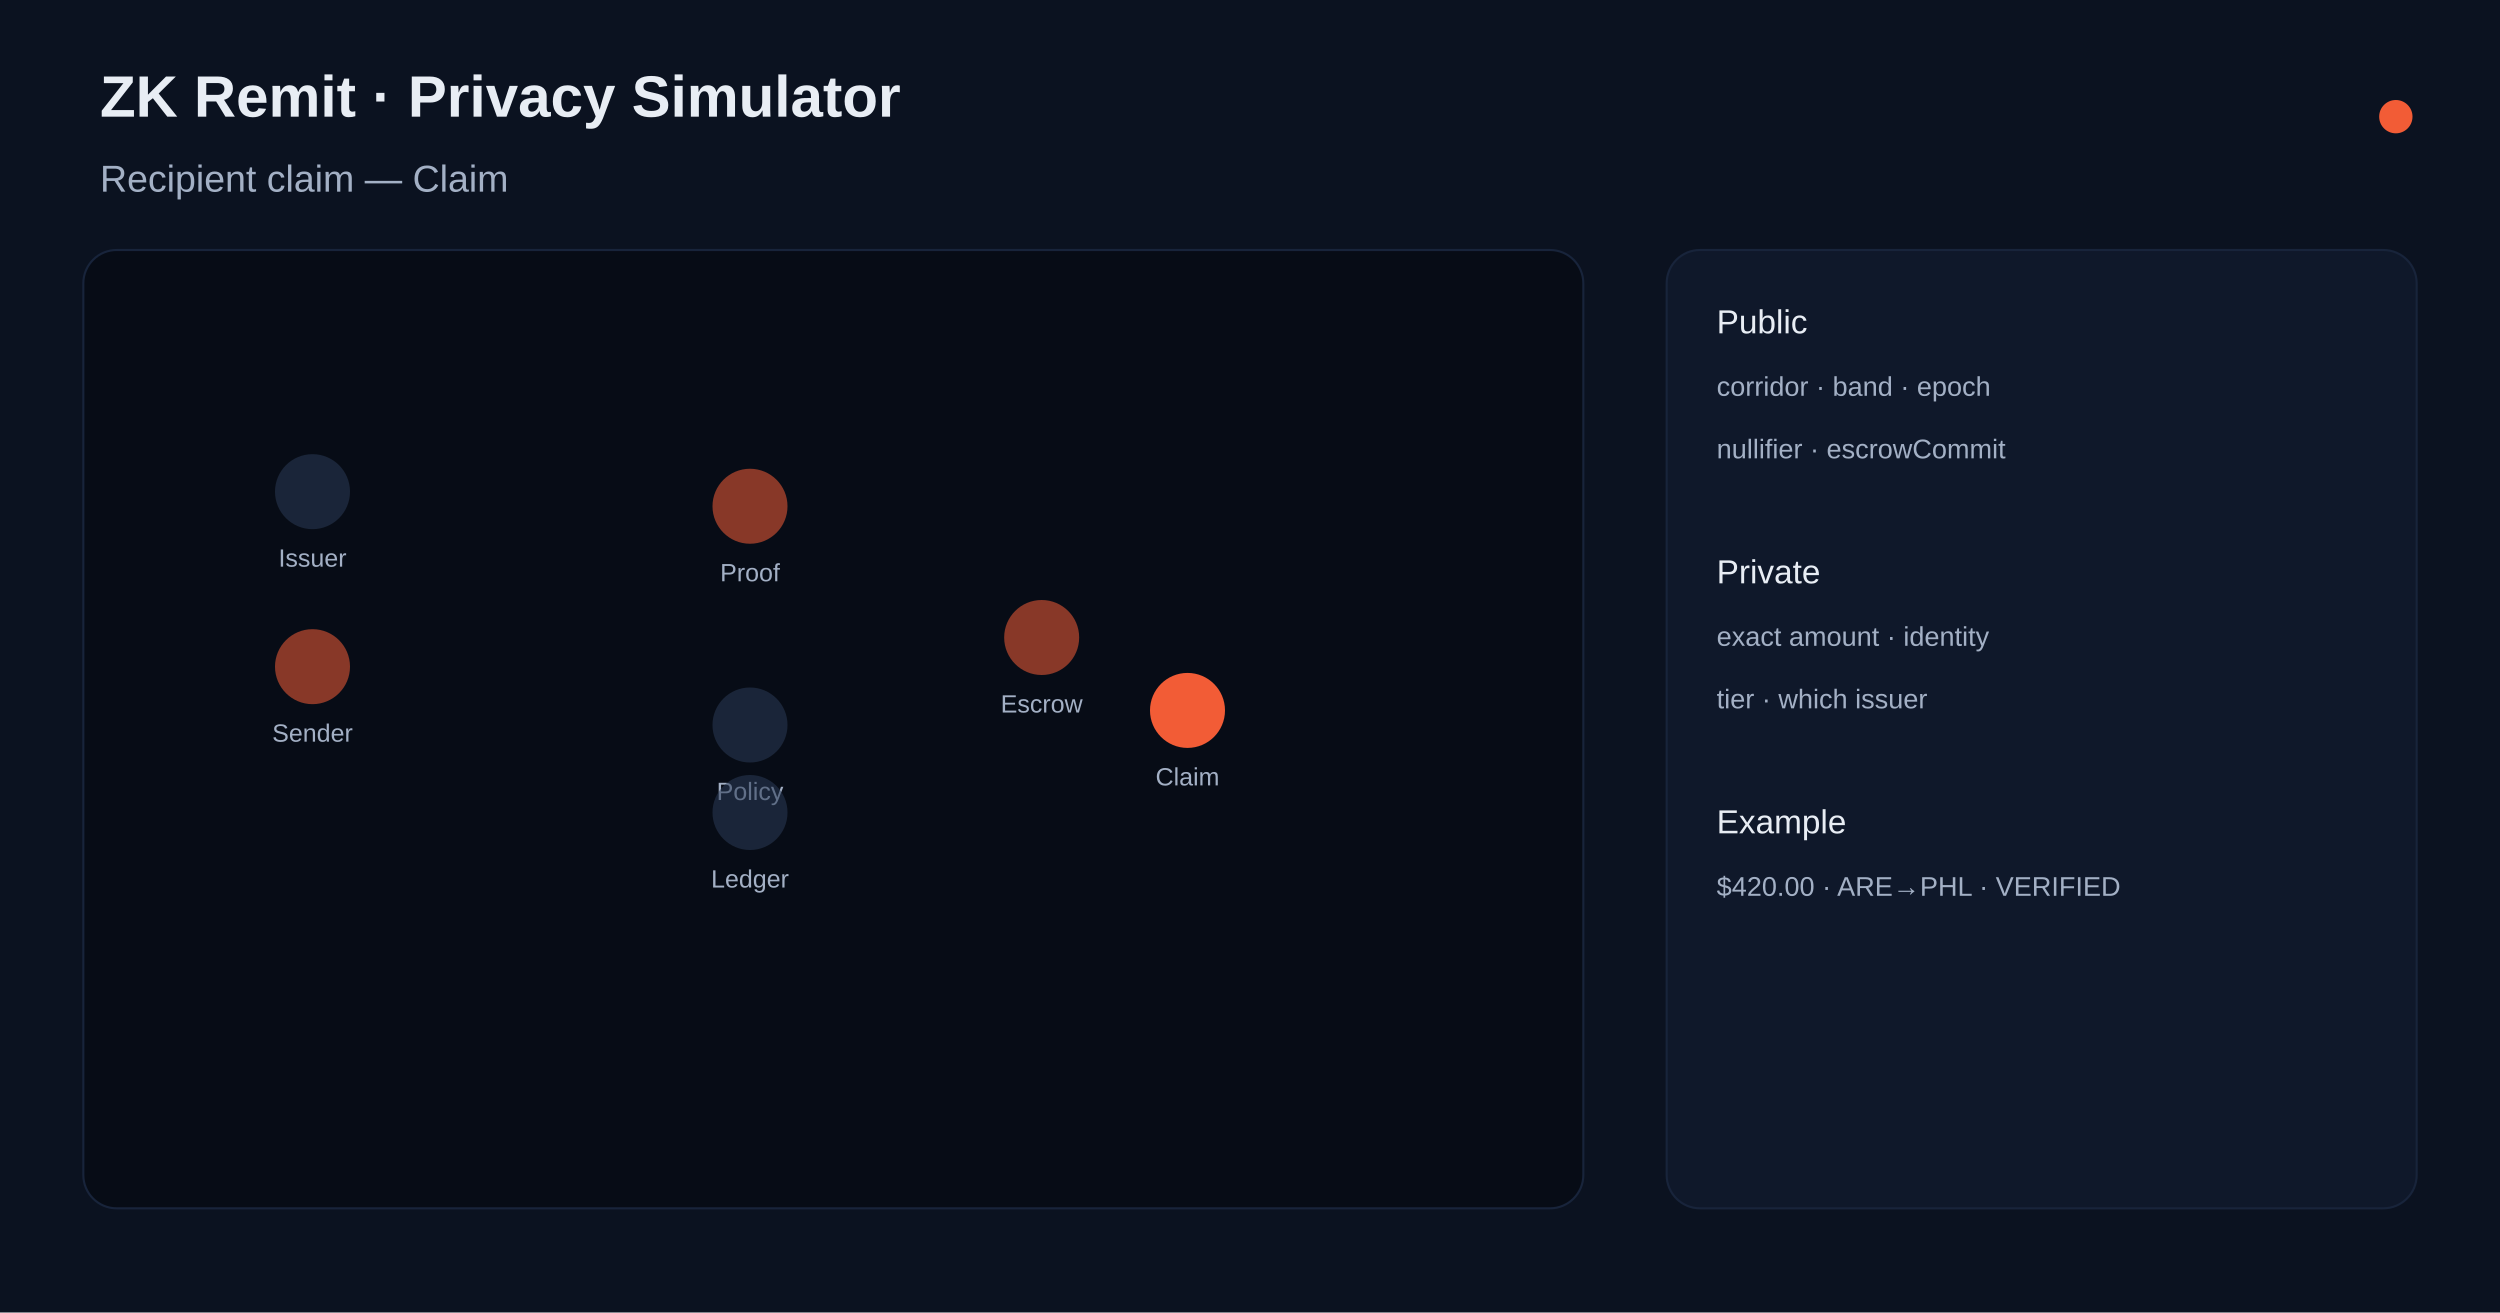
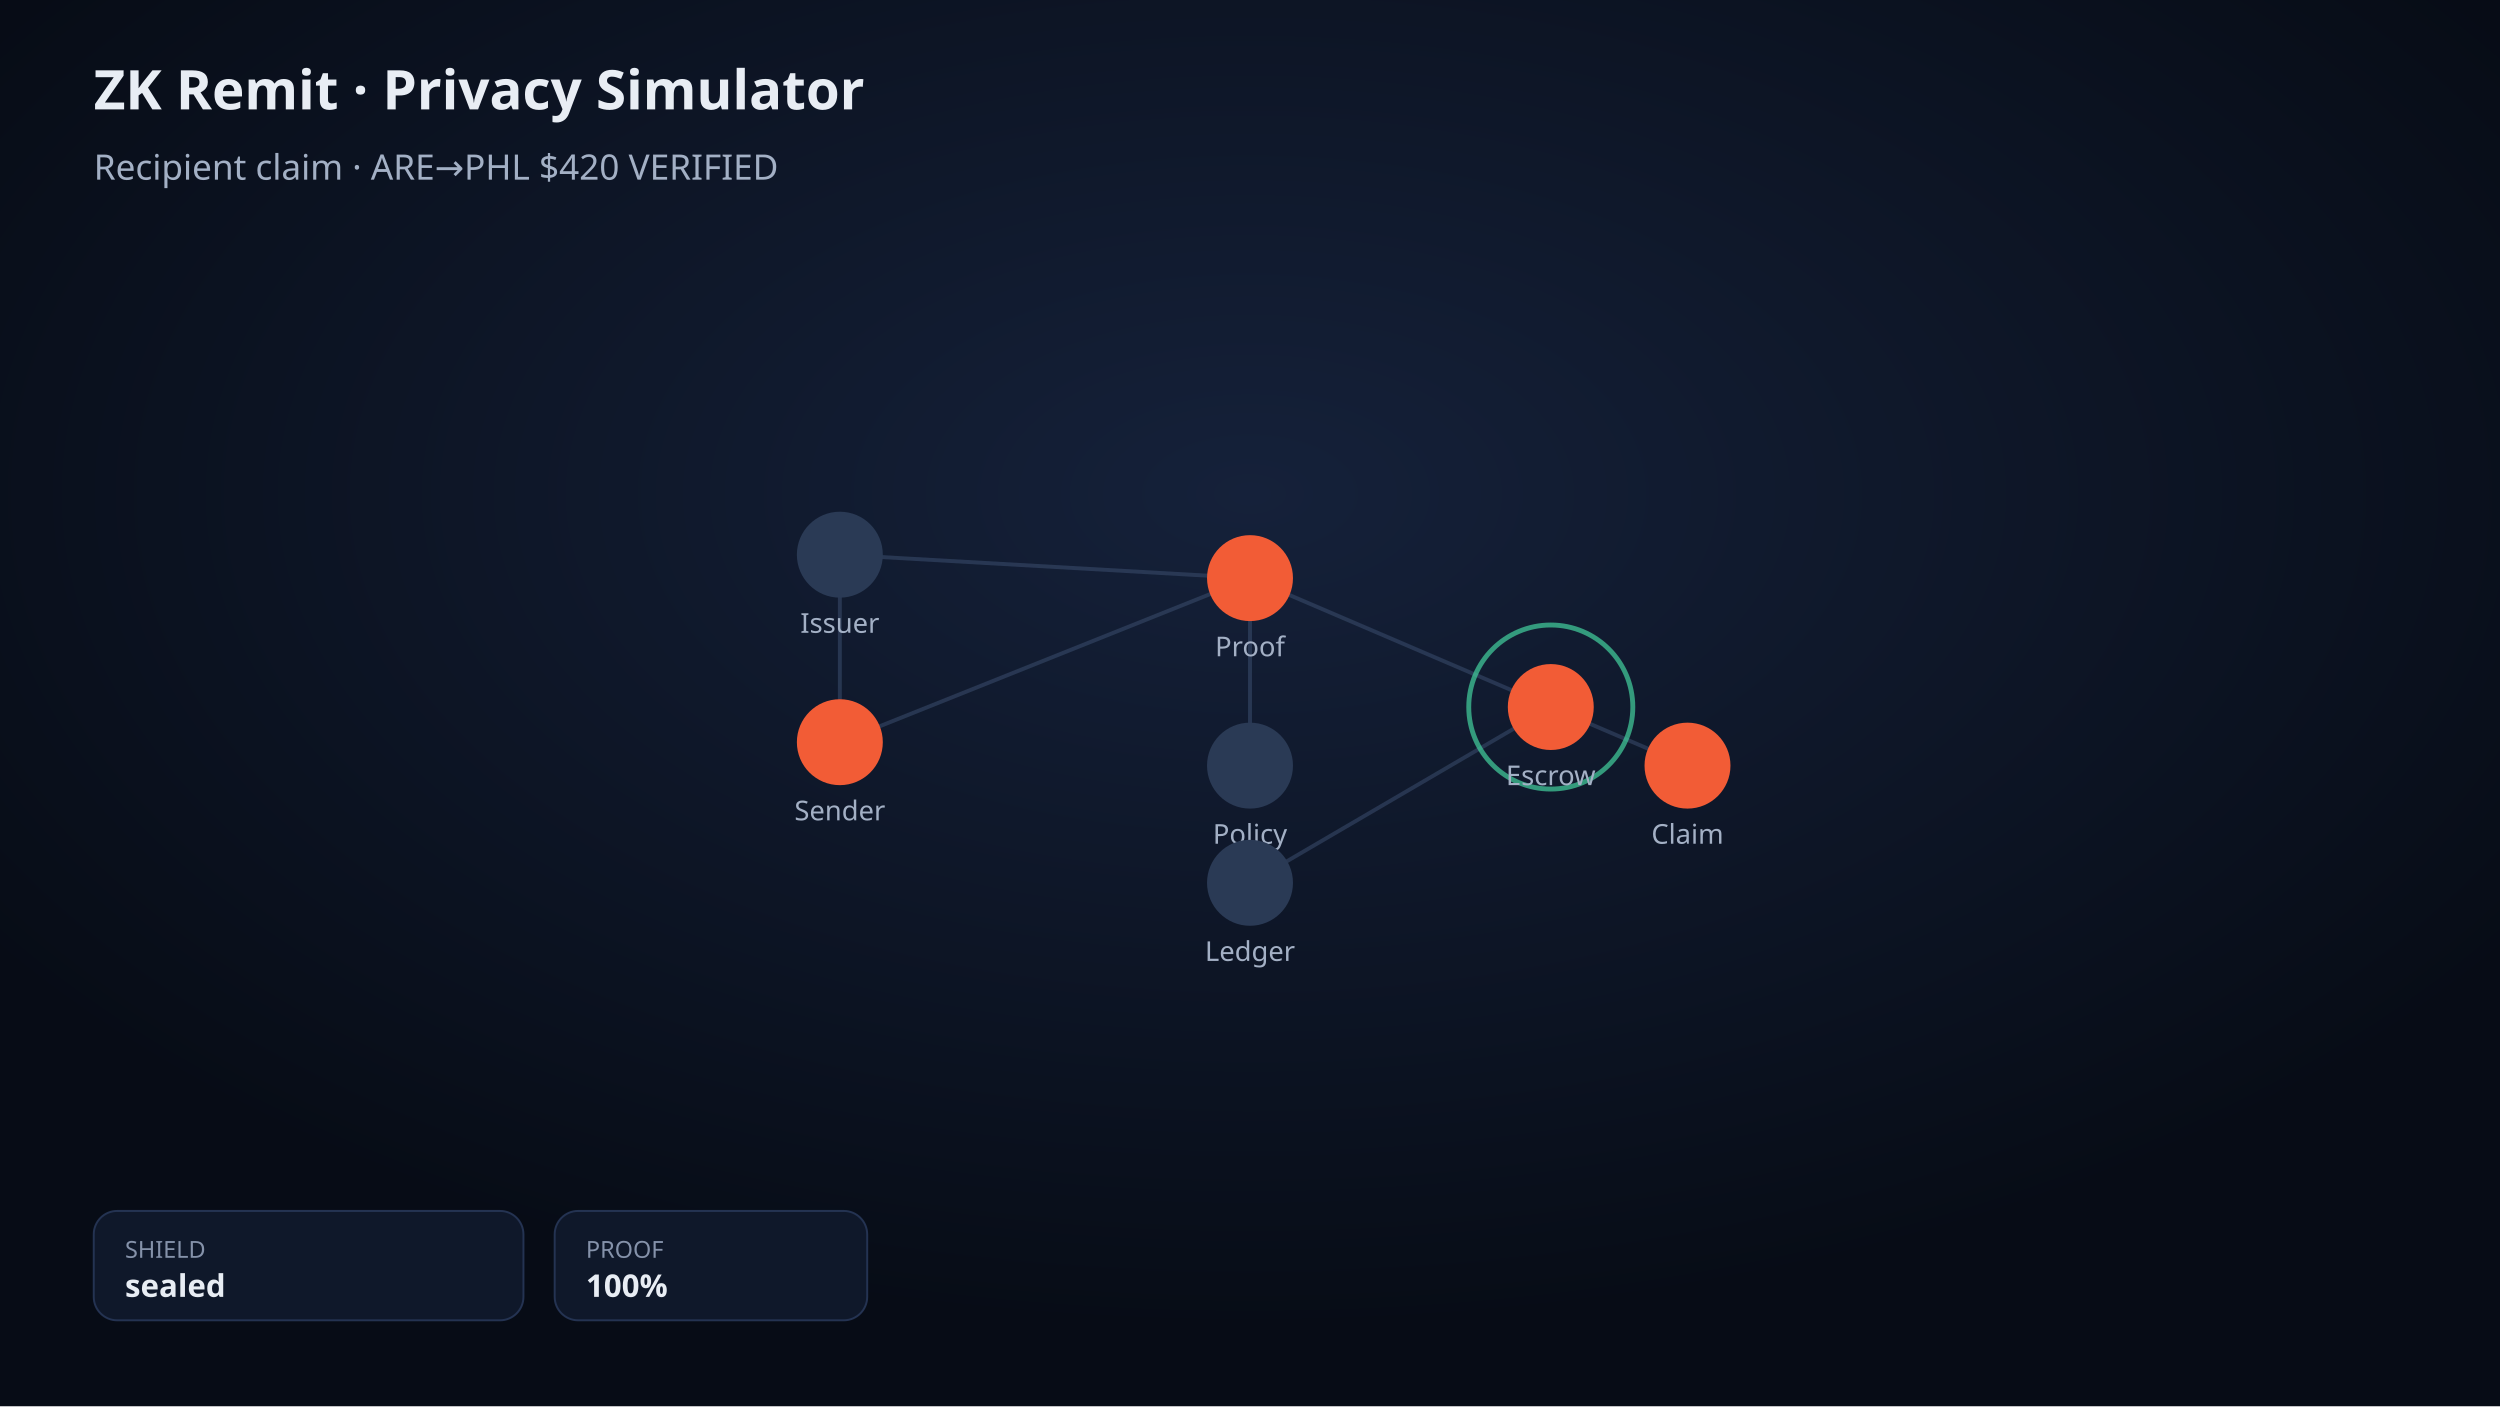
- <svg xmlns="http://www.w3.org/2000/svg" width="1200" height="630" viewBox="0 0 1200 630">
-   <rect width="1200" height="630" fill="#0B1220" />
-   <text x="48" y="56" fill="#E8EDF4" font-size="28" font-family="Arial" font-weight="700">ZK Remit · Privacy Simulator</text>
-   <text x="48" y="92" fill="#A3B0C5" font-size="18" font-family="Arial">Recipient claim — Claim</text>
-   <rect x="40" y="120" width="720" height="460" rx="16" fill="#070c16" stroke="#18243B" />
-   <g transform="translate(40,120)">
-     <circle cx="110" cy="200" r="18" fill="#F25C36" opacity="0.55" />
-     <text x="110" y="236" text-anchor="middle" fill="#A3B0C5" font-size="12" font-family="Arial">Sender</text>
-     <circle cx="110" cy="116.0" r="18" fill="#2a3a55" opacity="0.55" />
-     <text x="110" y="152.0" text-anchor="middle" fill="#A3B0C5" font-size="12" font-family="Arial">Issuer</text>
-     <circle cx="320" cy="228.0" r="18" fill="#2a3a55" opacity="0.55" />
-     <text x="320" y="264.0" text-anchor="middle" fill="#A3B0C5" font-size="12" font-family="Arial">Policy</text>
-     <circle cx="320" cy="123.0" r="18" fill="#F25C36" opacity="0.55" />
-     <text x="320" y="159.0" text-anchor="middle" fill="#A3B0C5" font-size="12" font-family="Arial">Proof</text>
-     <circle cx="460.0" cy="186.0" r="18" fill="#F25C36" opacity="0.55" />
-     <text x="460.0" y="222.0" text-anchor="middle" fill="#A3B0C5" font-size="12" font-family="Arial">Escrow</text>
-     <circle cx="320" cy="270.0" r="18" fill="#2a3a55" opacity="0.55" />
-     <text x="320" y="306.0" text-anchor="middle" fill="#A3B0C5" font-size="12" font-family="Arial">Ledger</text>
-     <circle cx="530.0" cy="221.0" r="18" fill="#F25C36" opacity="1.0" />
-     <text x="530.0" y="257.0" text-anchor="middle" fill="#A3B0C5" font-size="12" font-family="Arial">Claim</text>
+ <svg xmlns="http://www.w3.org/2000/svg" viewBox="0 0 1280 720" width="1280" height="720">
+   <defs>
+     <radialGradient id="g" cx="50%" cy="35%" r="60%">
+       <stop offset="0%" stop-color="#15213a" />
+       <stop offset="100%" stop-color="#070c16" />
+     </radialGradient>
+   </defs>
+   <rect width="1280" height="720" fill="url(#g)" />
+   <text x="48" y="56" fill="#E8EDF4" font-family="Archivo,Segoe UI,sans-serif" font-size="28" font-weight="700">ZK Remit · Privacy Simulator</text>
+   <text x="48" y="92" fill="#A3B0C5" font-family="Archivo,Segoe UI,sans-serif" font-size="18">Recipient claim · ARE→PHL $420 VERIFIED</text>
+   <g transform="translate(640 380)">
+     <line x1="-210" y1="0" x2="-210" y2="-96.0" stroke="#3a4d6e" stroke-width="2" opacity="0.55" />
+     <line x1="-210" y1="-96.0" x2="0" y2="-84.0" stroke="#3a4d6e" stroke-width="2" opacity="0.55" />
+     <line x1="0" y1="12.0" x2="0" y2="-84.0" stroke="#3a4d6e" stroke-width="2" opacity="0.55" />
+     <line x1="-210" y1="0" x2="0" y2="-84.0" stroke="#3a4d6e" stroke-width="2" opacity="0.55" />
+     <line x1="0" y1="-84.0" x2="154.0" y2="-18.0" stroke="#3a4d6e" stroke-width="2" opacity="0.55" />
+     <line x1="154.0" y1="-18.0" x2="0" y2="72.0" stroke="#3a4d6e" stroke-width="2" opacity="0.55" />
+     <line x1="154.0" y1="-18.0" x2="224.0" y2="12.0" stroke="#3a4d6e" stroke-width="2" opacity="0.55" />
+     <circle cx="-210" cy="0" r="22" fill="#F25C36" />
+     <text x="-210" y="40" text-anchor="middle" fill="#A3B0C5" font-family="Archivo,Segoe UI,sans-serif" font-size="14">Sender</text>
+     <circle cx="-210" cy="-96.0" r="22" fill="#2a3a55" />
+     <text x="-210" y="-56.0" text-anchor="middle" fill="#A3B0C5" font-family="Archivo,Segoe UI,sans-serif" font-size="14">Issuer</text>
+     <circle cx="0" cy="12.0" r="22" fill="#2a3a55" />
+     <text x="0" y="52.0" text-anchor="middle" fill="#A3B0C5" font-family="Archivo,Segoe UI,sans-serif" font-size="14">Policy</text>
+     <circle cx="0" cy="-84.0" r="22" fill="#F25C36" />
+     <text x="0" y="-44.0" text-anchor="middle" fill="#A3B0C5" font-family="Archivo,Segoe UI,sans-serif" font-size="14">Proof</text>
+     <circle cx="154.0" cy="-18.0" r="42" fill="none" stroke="#43D19E" stroke-width="2.5" opacity="0.7" />
+     <circle cx="154.0" cy="-18.0" r="22" fill="#F25C36" />
+     <text x="154.0" y="22.0" text-anchor="middle" fill="#A3B0C5" font-family="Archivo,Segoe UI,sans-serif" font-size="14">Escrow</text>
+     <circle cx="0" cy="72.0" r="22" fill="#2a3a55" />
+     <text x="0" y="112.0" text-anchor="middle" fill="#A3B0C5" font-family="Archivo,Segoe UI,sans-serif" font-size="14">Ledger</text>
+     <circle cx="224.0" cy="12.0" r="22" fill="#F25C36" />
+     <text x="224.0" y="52.0" text-anchor="middle" fill="#A3B0C5" font-family="Archivo,Segoe UI,sans-serif" font-size="14">Claim</text>
  </g>
-   <rect x="800" y="120" width="360" height="460" rx="16" fill="#0F182A" stroke="#18243B" />
-   <text x="824" y="160" fill="#E8EDF4" font-size="16" font-family="Arial">Public</text>
-   <text x="824" y="190" fill="#A3B0C5" font-size="13" font-family="Arial">corridor · band · epoch</text>
-   <text x="824" y="220" fill="#A3B0C5" font-size="13" font-family="Arial">nullifier · escrowCommit</text>
-   <text x="824" y="280" fill="#E8EDF4" font-size="16" font-family="Arial">Private</text>
-   <text x="824" y="310" fill="#A3B0C5" font-size="13" font-family="Arial">exact amount · identity</text>
-   <text x="824" y="340" fill="#A3B0C5" font-size="13" font-family="Arial">tier · which issuer</text>
-   <text x="824" y="400" fill="#E8EDF4" font-size="16" font-family="Arial">Example</text>
-   <text x="824" y="430" fill="#A3B0C5" font-size="13" font-family="Arial">$420.00 · ARE→PHL · VERIFIED</text>
-   <circle cx="1150" cy="56" r="8" fill="#F25C36" />
+   <rect x="48" y="620" width="220" height="56" rx="12" fill="#0f182a" stroke="#243352" />
+   <text x="64" y="644" fill="#8592AA" font-size="12" font-family="Archivo,Segoe UI,sans-serif">SHIELD</text>
+   <text x="64" y="664" fill="#E8EDF4" font-size="16" font-family="Archivo,Segoe UI,sans-serif" font-weight="600">sealed</text>
+   <rect x="284" y="620" width="160" height="56" rx="12" fill="#0f182a" stroke="#243352" />
+   <text x="300" y="644" fill="#8592AA" font-size="12" font-family="Archivo,Segoe UI,sans-serif">PROOF</text>
+   <text x="300" y="664" fill="#E8EDF4" font-size="16" font-family="Archivo,Segoe UI,sans-serif" font-weight="600">100%</text>
</svg>
